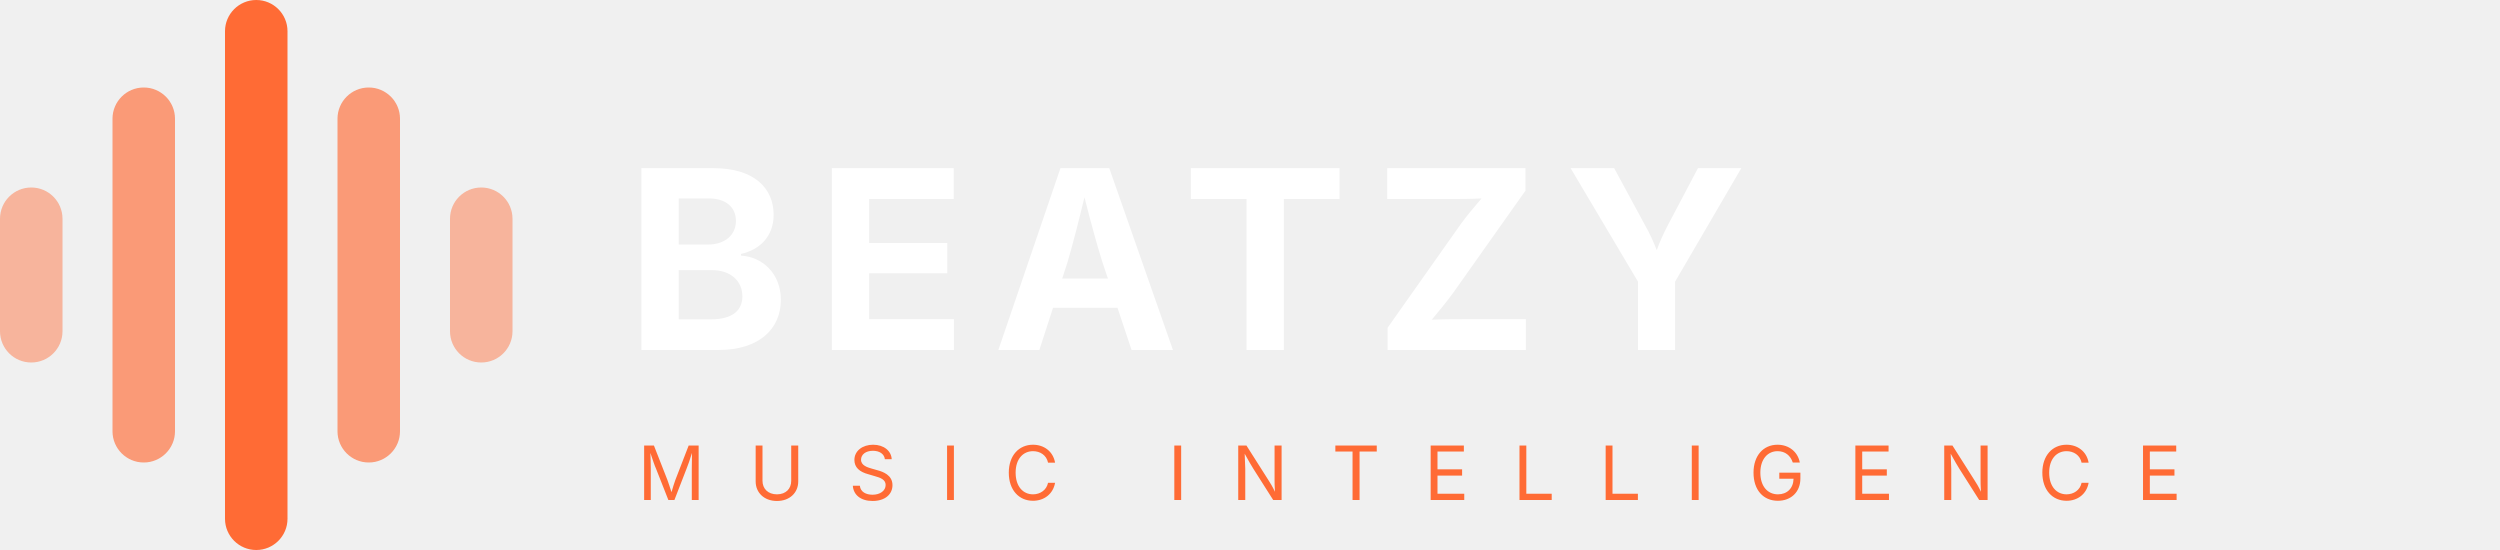
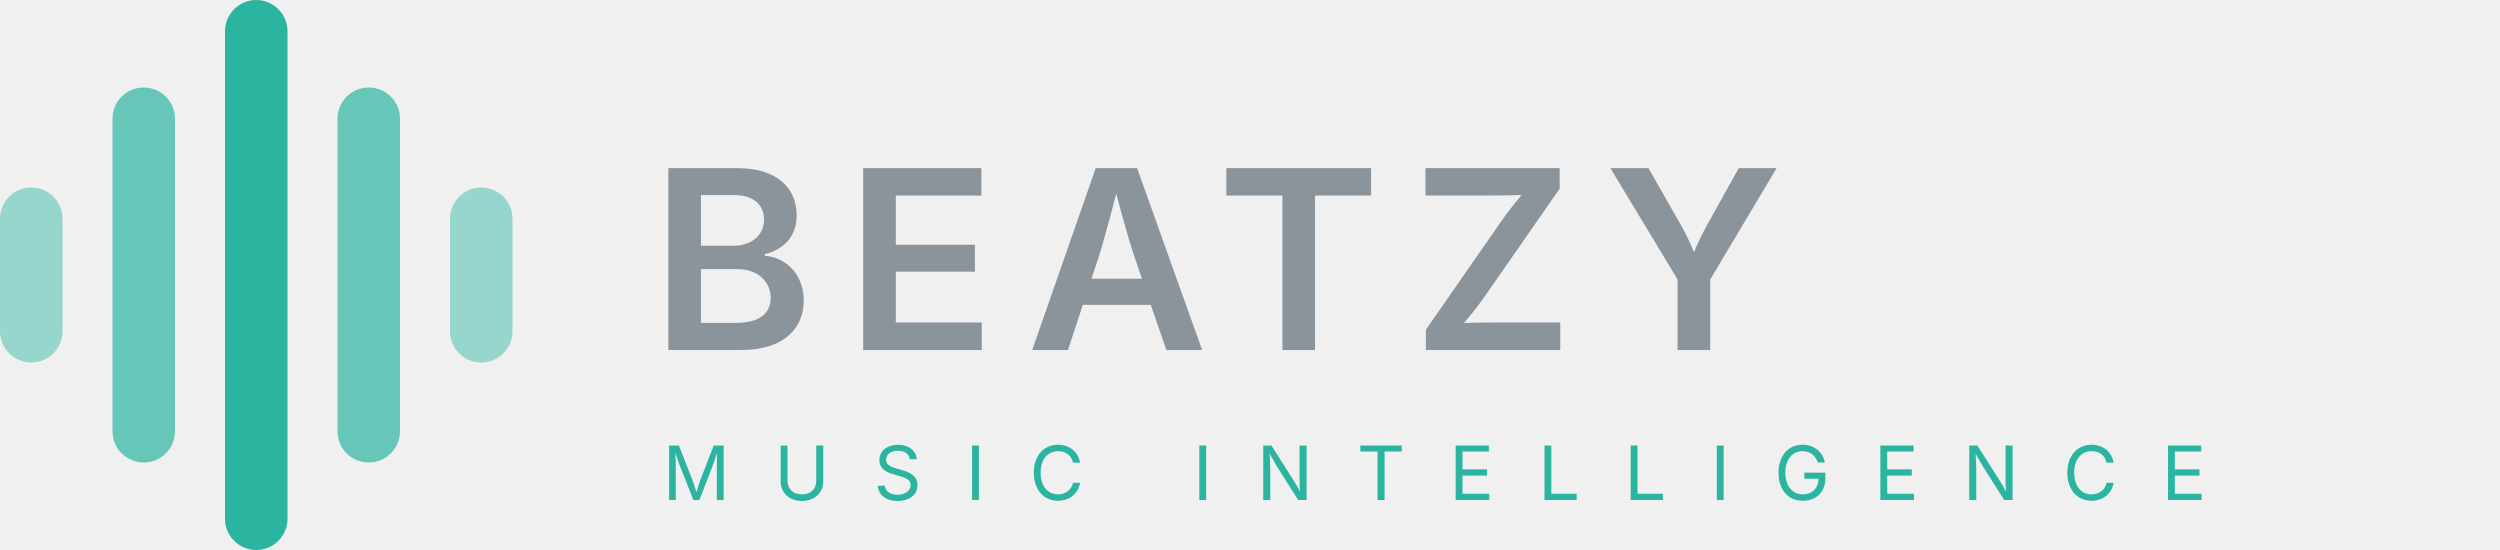
<svg xmlns="http://www.w3.org/2000/svg" viewBox="0 0 200 44" width="200" height="44">
-   <rect x="0" y="15" width="5" height="14" rx="2.5" fill="#FF6B35" opacity="0.45" />
-   <rect x="9" y="7" width="5" height="30" rx="2.5" fill="#FF6B35" opacity="0.65" />
-   <rect x="18" y="0" width="5" height="44" rx="2.5" fill="#FF6B35" />
-   <rect x="27" y="7" width="5" height="30" rx="2.5" fill="#FF6B35" opacity="0.65" />
-   <rect x="36" y="15" width="5" height="14" rx="2.5" fill="#FF6B35" opacity="0.45" />
-   <text x="50" y="28" font-family="system-ui, -apple-system, sans-serif" font-size="20" font-weight="700" fill="#FFFFFF" letter-spacing="2">BEATZY</text>
-   <text x="51" y="40" font-family="system-ui, -apple-system, sans-serif" font-size="6" fill="#FF6B35" letter-spacing="3.5">MUSIC INTELLIGENCE</text>
+   <rect x="0" y="15" width="5" height="14" rx="2.5" fill="#2BB5A0" opacity="0.45" />
+   <rect x="9" y="7" width="5" height="30" rx="2.5" fill="#2BB5A0" opacity="0.7" />
+   <rect x="18" y="0" width="5" height="44" rx="2.5" fill="#2BB5A0" />
+   <rect x="27" y="7" width="5" height="30" rx="2.5" fill="#2BB5A0" opacity="0.7" />
+   <rect x="36" y="15" width="5" height="14" rx="2.5" fill="#2BB5A0" opacity="0.45" />
+   <text x="52" y="28" font-family="system-ui, -apple-system, sans-serif" font-size="20" font-weight="600" fill="#8B939B" letter-spacing="2.4">BEATZY</text>
+   <text x="53" y="40" font-family="system-ui, -apple-system, sans-serif" font-size="6" fill="#2BB5A0" letter-spacing="3.5">MUSIC INTELLIGENCE</text>
</svg>
